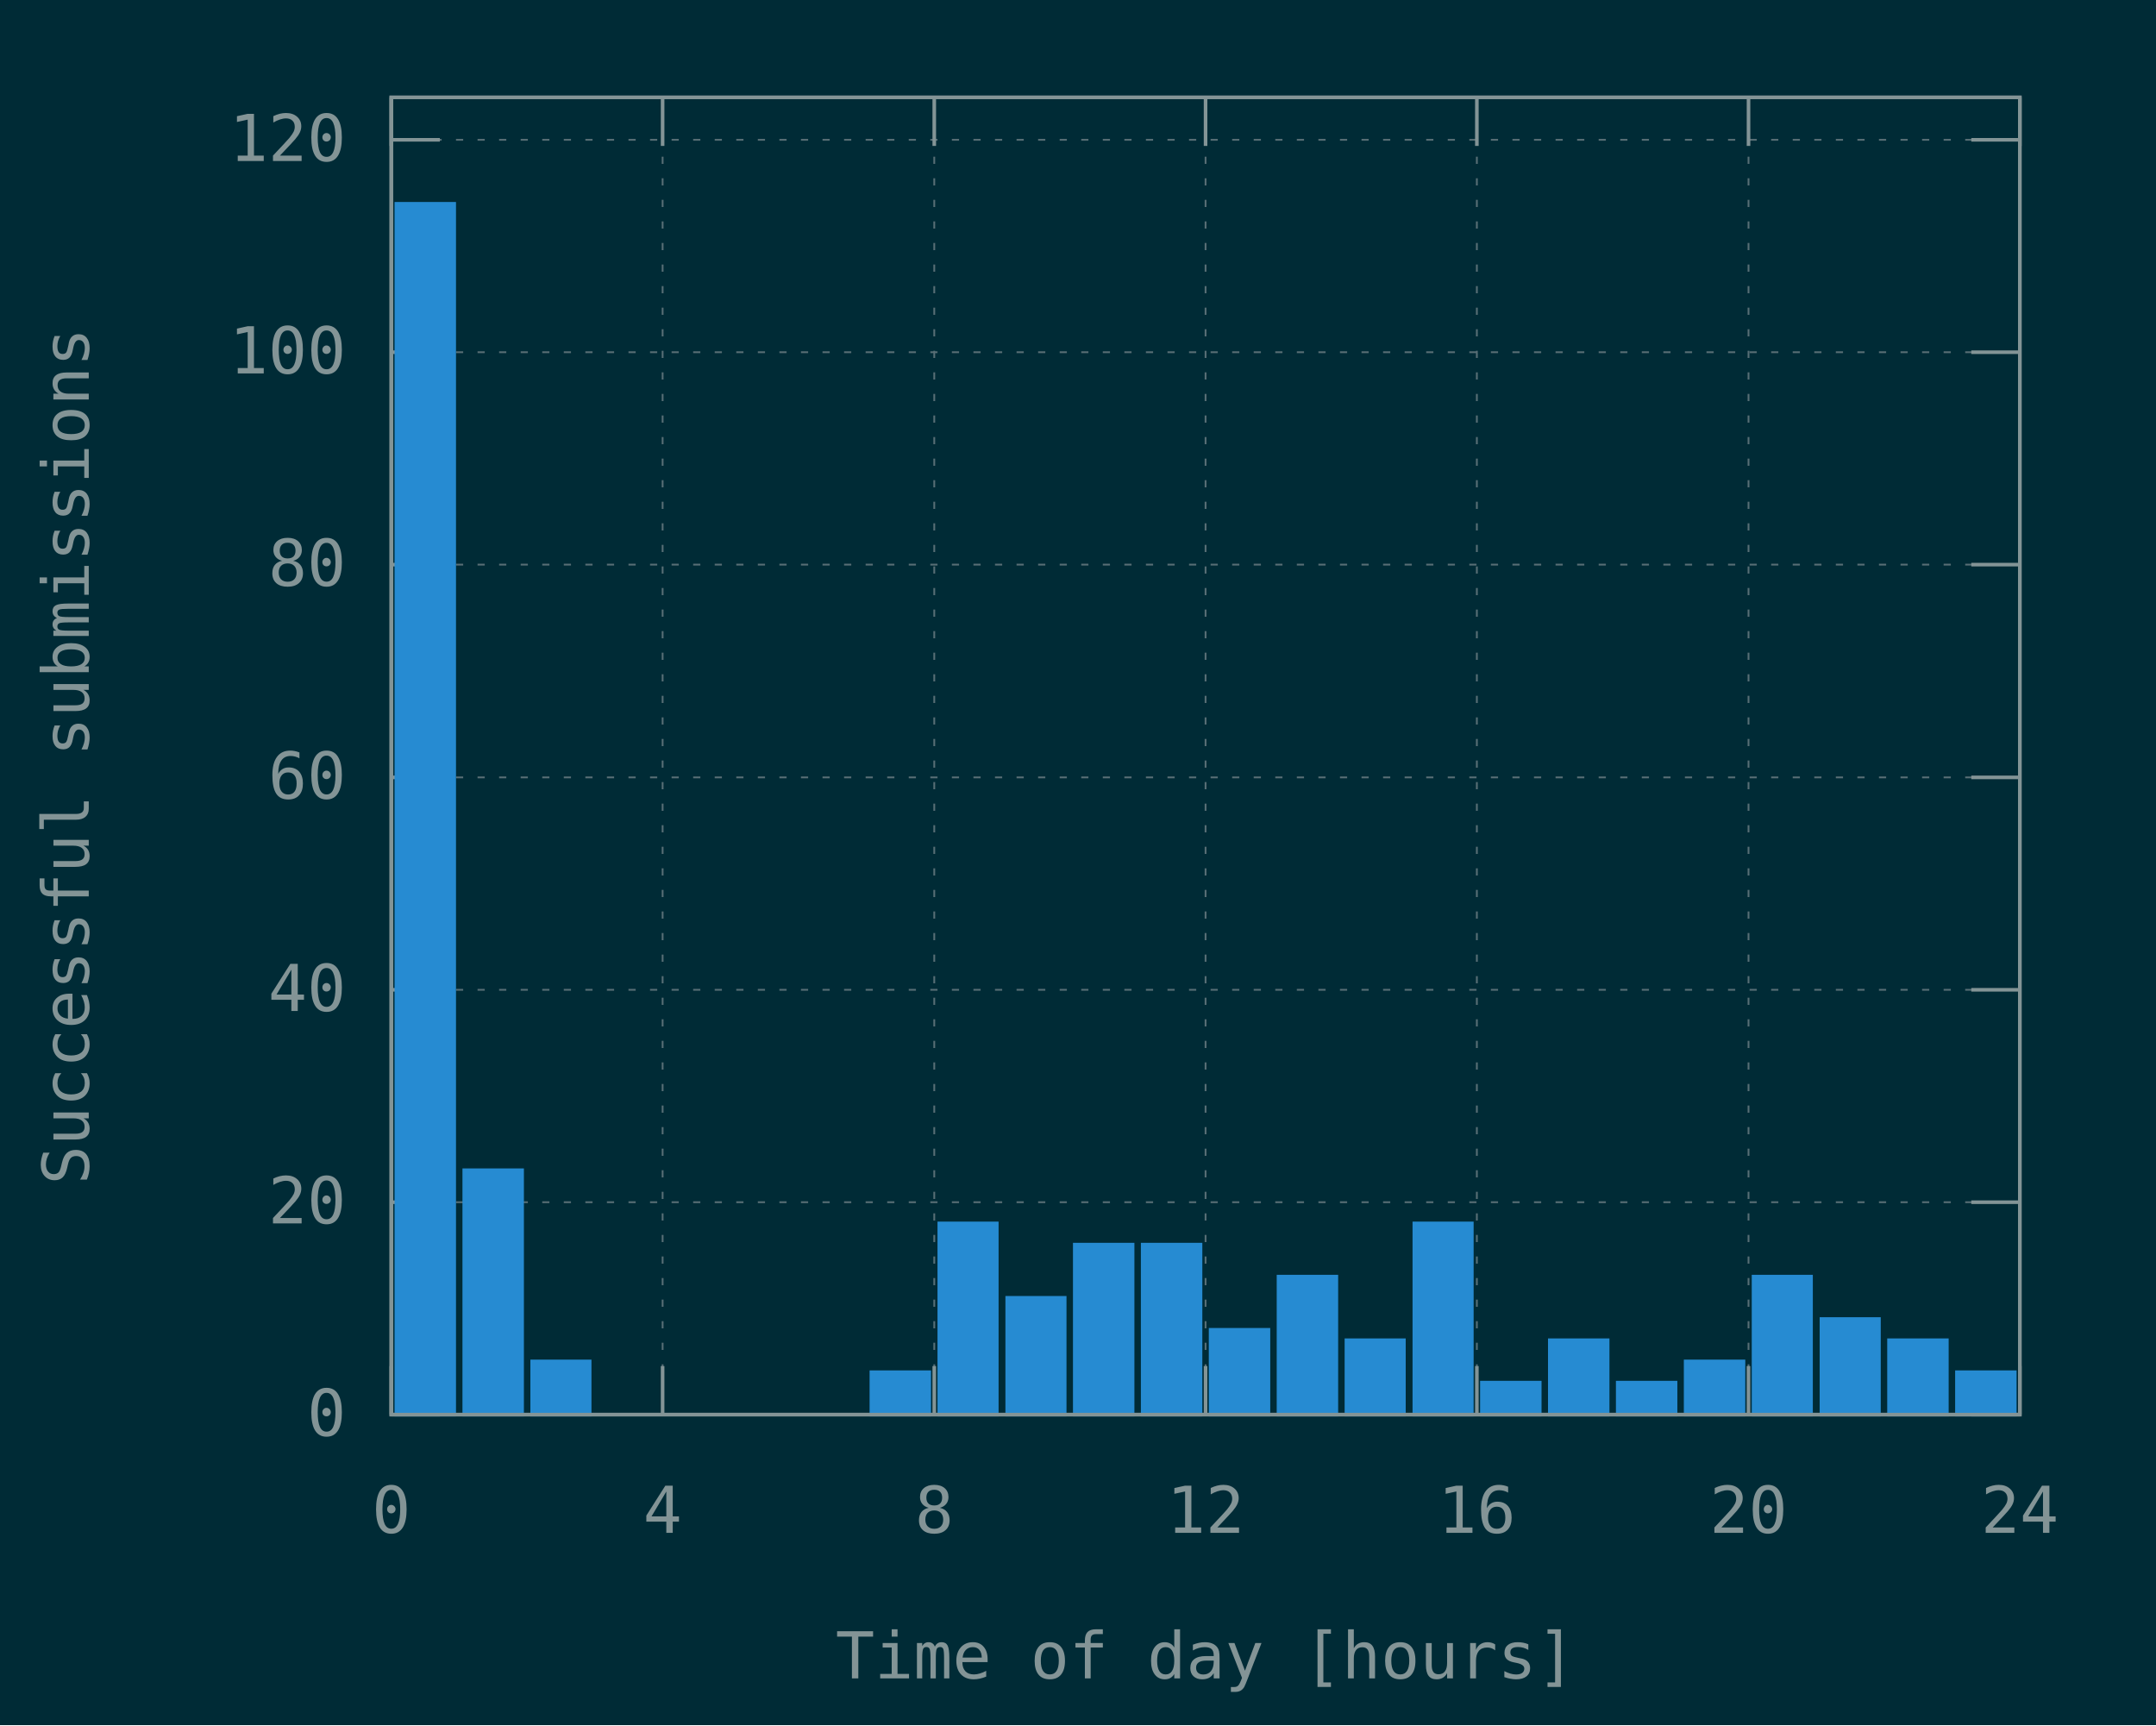
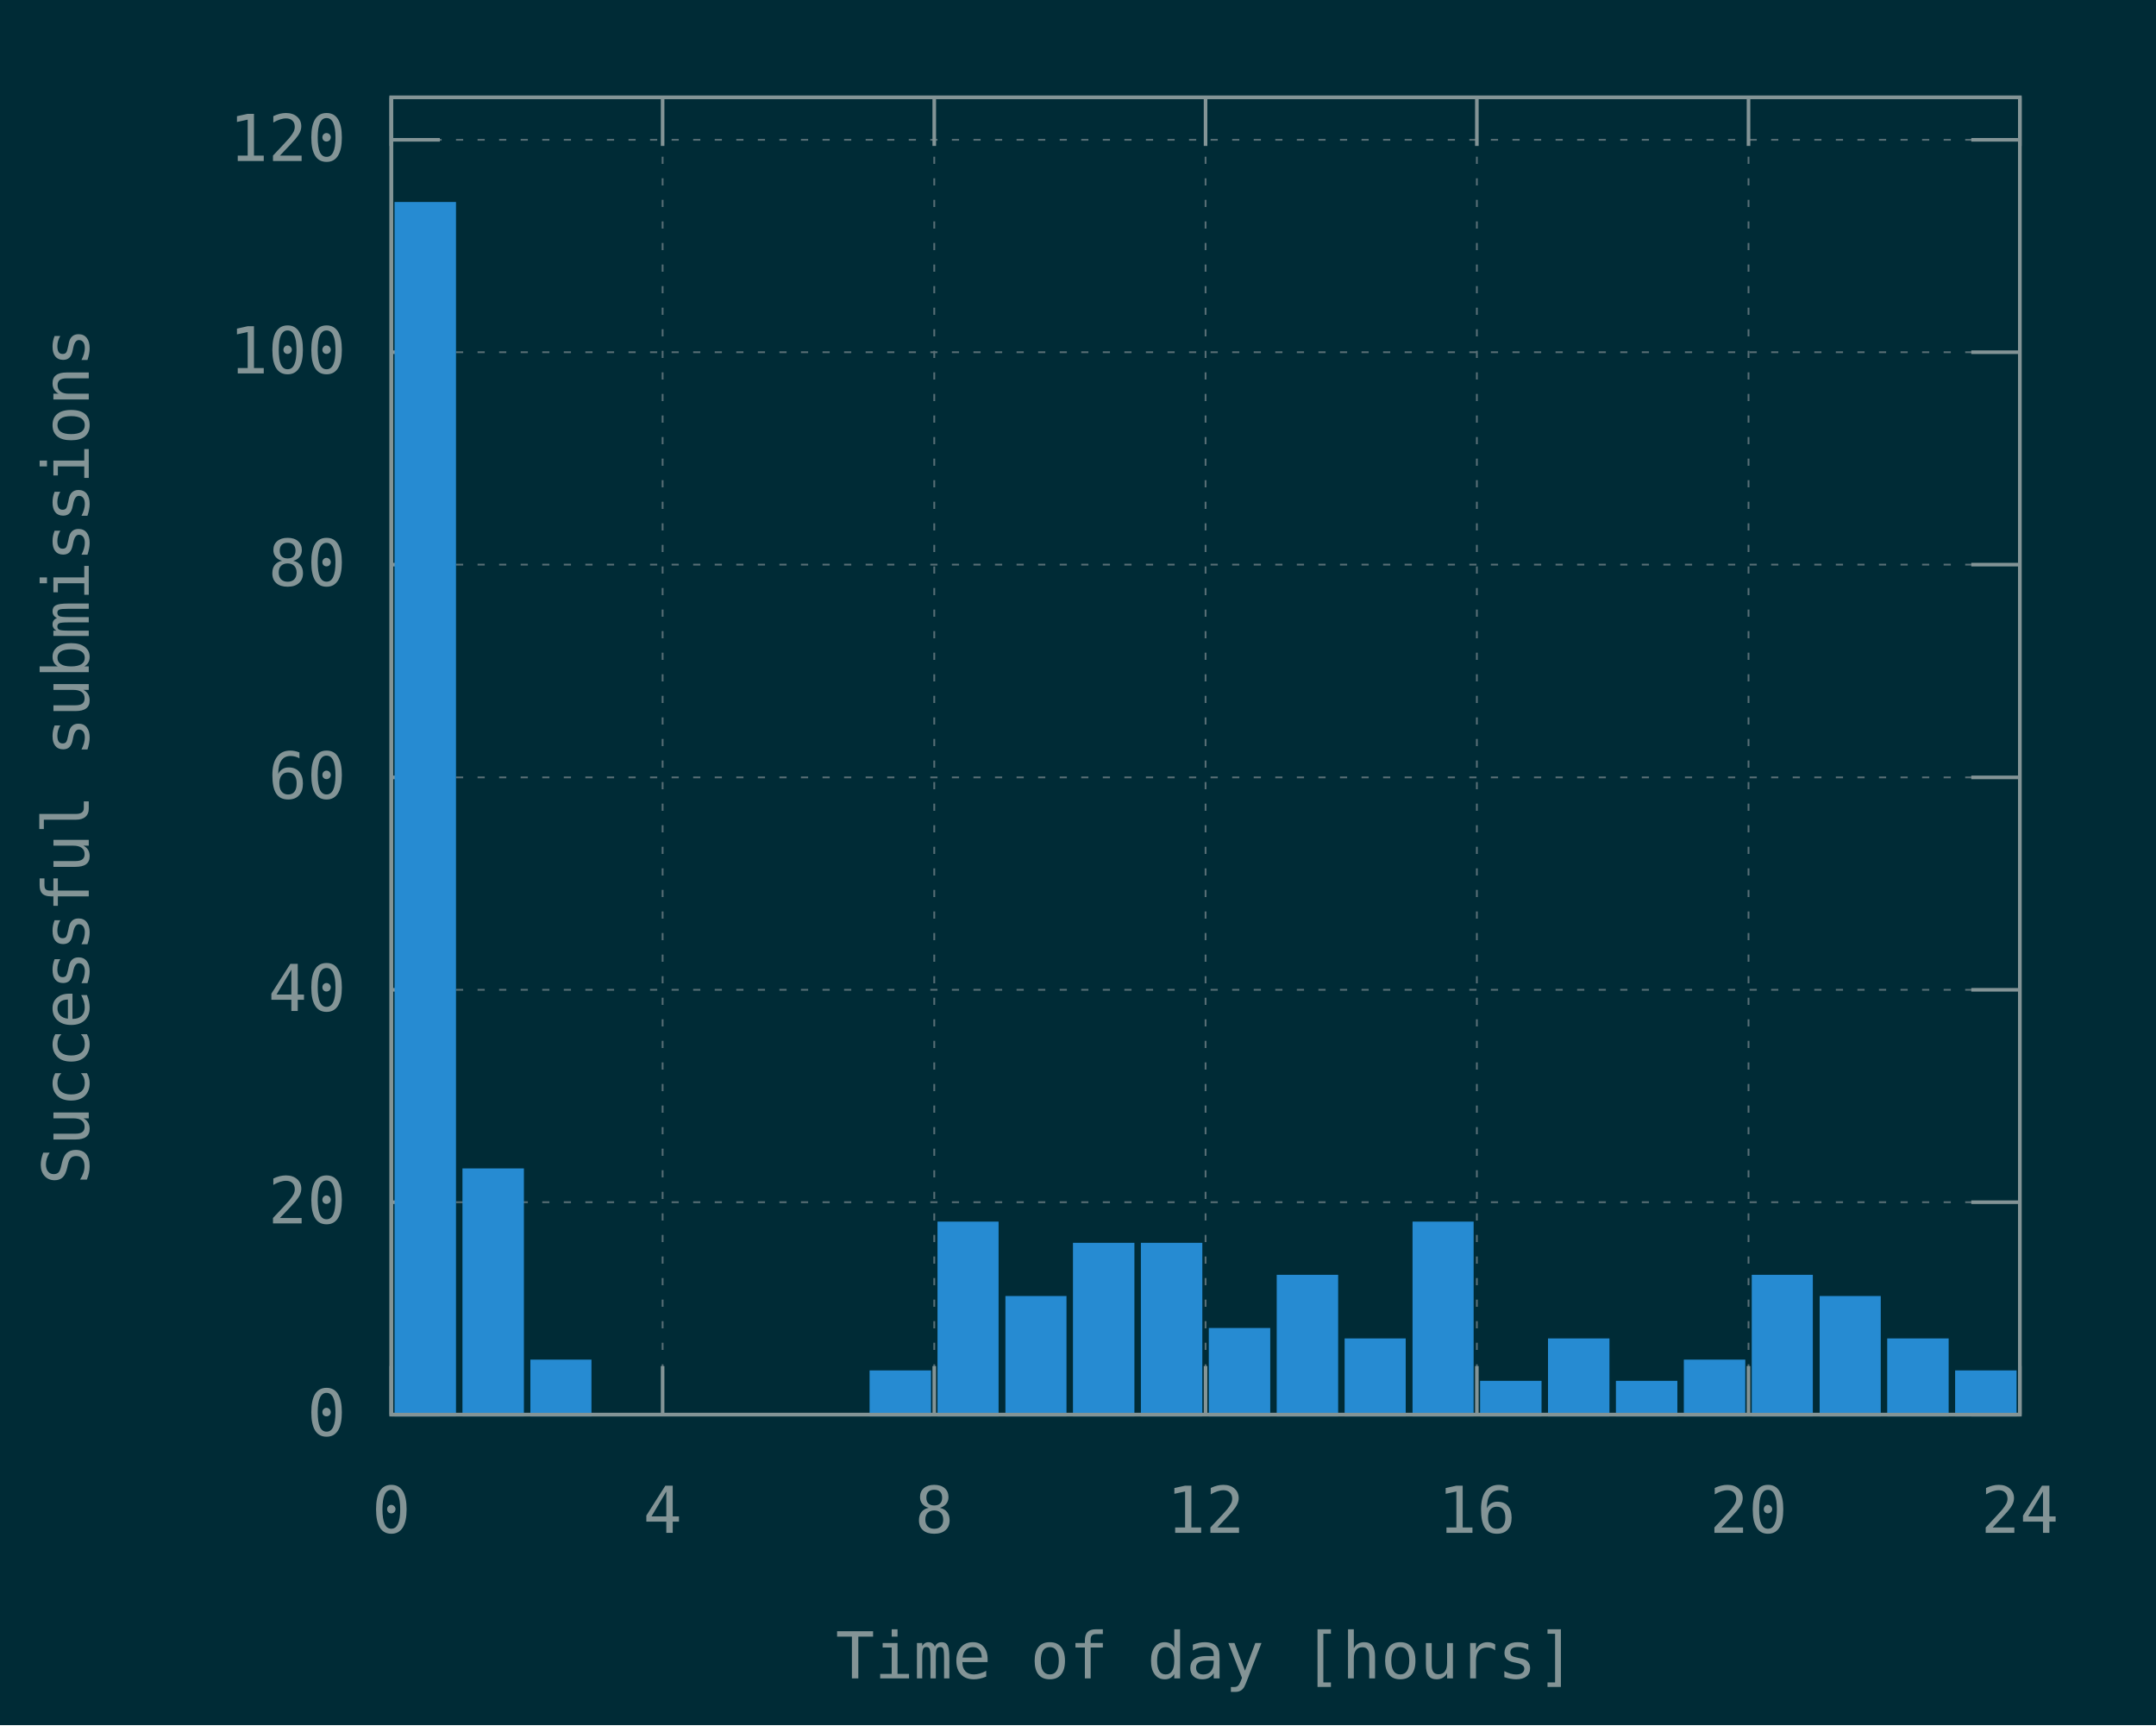
<svg xmlns="http://www.w3.org/2000/svg" xmlns:xlink="http://www.w3.org/1999/xlink" width="600" height="480" viewBox="0 0 600 480">
  <g id="gnuplot_canvas">
    <rect x="0" y="0" width="600" height="480" fill="#002b36" />
    <defs>
      <circle id="gpDot" r="0.5" stroke-width="0.5" stroke="currentColor" />
      <path id="gpPt0" stroke-width="0.148" stroke="currentColor" d="M-1,0 h2 M0,-1 v2" />
      <path id="gpPt1" stroke-width="0.148" stroke="currentColor" d="M-1,-1 L1,1 M1,-1 L-1,1" />
      <path id="gpPt2" stroke-width="0.148" stroke="currentColor" d="M-1,0 L1,0 M0,-1 L0,1 M-1,-1 L1,1 M-1,1 L1,-1" />
      <rect id="gpPt3" stroke-width="0.148" stroke="currentColor" x="-1" y="-1" width="2" height="2" />
      <rect id="gpPt4" stroke-width="0.148" stroke="currentColor" fill="currentColor" x="-1" y="-1" width="2" height="2" />
      <circle id="gpPt5" stroke-width="0.148" stroke="currentColor" cx="0" cy="0" r="1" />
      <use xlink:href="#gpPt5" id="gpPt6" fill="currentColor" stroke="none" />
      <path id="gpPt7" stroke-width="0.148" stroke="currentColor" d="M0,-1.33 L-1.33,0.67 L1.33,0.67 z" />
      <use xlink:href="#gpPt7" id="gpPt8" fill="currentColor" stroke="none" />
      <use xlink:href="#gpPt7" id="gpPt9" stroke="currentColor" transform="rotate(180)" />
      <use xlink:href="#gpPt9" id="gpPt10" fill="currentColor" stroke="none" />
      <use xlink:href="#gpPt3" id="gpPt11" stroke="currentColor" transform="rotate(45)" />
      <use xlink:href="#gpPt11" id="gpPt12" fill="currentColor" stroke="none" />
      <path id="gpPt13" stroke-width="0.148" stroke="currentColor" d="M0,1.330 L1.265,0.411 L0.782,-1.067 L-0.782,-1.076 L-1.265,0.411 z" />
      <use xlink:href="#gpPt13" id="gpPt14" fill="currentColor" stroke="none" />
      <filter id="textbox" filterUnits="objectBoundingBox" x="0" y="0" height="1" width="1">
        <feFlood flood-color="#002B36" flood-opacity="1" result="bgnd" />
        <feComposite in="SourceGraphic" in2="bgnd" operator="atop" />
      </filter>
      <filter id="greybox" filterUnits="objectBoundingBox" x="0" y="0" height="1" width="1">
        <feFlood flood-color="lightgrey" flood-opacity="1" result="grey" />
        <feComposite in="SourceGraphic" in2="grey" operator="atop" />
      </filter>
    </defs>
    <g fill="none" color="#002B36" stroke="currentColor" stroke-width="1.00" stroke-linecap="butt" stroke-linejoin="miter">
</g>
    <g fill="none" color="black" stroke="currentColor" stroke-width="1.00" stroke-linecap="butt" stroke-linejoin="miter">
</g>
    <g fill="none" color="black" stroke="rgb(131, 148, 150)" stroke-width="0.50" stroke-linecap="butt" stroke-linejoin="miter">
</g>
    <g fill="none" color="gray" stroke="currentColor" stroke-width="0.50" stroke-linecap="butt" stroke-linejoin="miter">
      <path stroke="rgb( 88, 110, 117)" stroke-dasharray="2,4" class="gridline" d="M108.9,393.6 L562.1,393.6  " />
    </g>
    <g fill="none" color="gray" stroke="rgb( 88, 110, 117)" stroke-width="1.00" stroke-linecap="butt" stroke-linejoin="miter">
</g>
    <g fill="none" color="black" stroke="currentColor" stroke-width="1.00" stroke-linecap="butt" stroke-linejoin="miter">
      <path stroke="rgb(131, 148, 150)" d="M108.9,393.6 L122.4,393.6 M562.1,393.6 L548.6,393.6  " />
      <g transform="translate(96.3,399.5)" stroke="none" fill="rgb(131,148,150)" font-family="Inconsolata" font-size="18.00" text-anchor="end">
        <text>
          <tspan font-family="Inconsolata"> 0</tspan>
        </text>
      </g>
    </g>
    <g fill="none" color="black" stroke="currentColor" stroke-width="1.00" stroke-linecap="butt" stroke-linejoin="miter">
</g>
    <g fill="none" color="black" stroke="rgb(131, 148, 150)" stroke-width="0.50" stroke-linecap="butt" stroke-linejoin="miter">
</g>
    <g fill="none" color="gray" stroke="currentColor" stroke-width="0.50" stroke-linecap="butt" stroke-linejoin="miter">
      <path stroke="rgb( 88, 110, 117)" stroke-dasharray="2,4" class="gridline" d="M108.9,334.5 L562.1,334.5  " />
    </g>
    <g fill="none" color="gray" stroke="rgb( 88, 110, 117)" stroke-width="1.00" stroke-linecap="butt" stroke-linejoin="miter">
</g>
    <g fill="none" color="black" stroke="currentColor" stroke-width="1.00" stroke-linecap="butt" stroke-linejoin="miter">
      <path stroke="rgb(131, 148, 150)" d="M108.9,334.5 L122.4,334.5 M562.1,334.5 L548.6,334.5  " />
      <g transform="translate(96.3,340.4)" stroke="none" fill="rgb(131,148,150)" font-family="Inconsolata" font-size="18.00" text-anchor="end">
        <text>
          <tspan font-family="Inconsolata"> 20</tspan>
        </text>
      </g>
    </g>
    <g fill="none" color="black" stroke="currentColor" stroke-width="1.00" stroke-linecap="butt" stroke-linejoin="miter">
</g>
    <g fill="none" color="black" stroke="rgb(131, 148, 150)" stroke-width="0.50" stroke-linecap="butt" stroke-linejoin="miter">
</g>
    <g fill="none" color="gray" stroke="currentColor" stroke-width="0.50" stroke-linecap="butt" stroke-linejoin="miter">
      <path stroke="rgb( 88, 110, 117)" stroke-dasharray="2,4" class="gridline" d="M108.9,275.4 L562.1,275.4  " />
    </g>
    <g fill="none" color="gray" stroke="rgb( 88, 110, 117)" stroke-width="1.00" stroke-linecap="butt" stroke-linejoin="miter">
</g>
    <g fill="none" color="black" stroke="currentColor" stroke-width="1.00" stroke-linecap="butt" stroke-linejoin="miter">
      <path stroke="rgb(131, 148, 150)" d="M108.9,275.4 L122.4,275.4 M562.1,275.4 L548.6,275.4  " />
      <g transform="translate(96.3,281.3)" stroke="none" fill="rgb(131,148,150)" font-family="Inconsolata" font-size="18.00" text-anchor="end">
        <text>
          <tspan font-family="Inconsolata"> 40</tspan>
        </text>
      </g>
    </g>
    <g fill="none" color="black" stroke="currentColor" stroke-width="1.00" stroke-linecap="butt" stroke-linejoin="miter">
</g>
    <g fill="none" color="black" stroke="rgb(131, 148, 150)" stroke-width="0.50" stroke-linecap="butt" stroke-linejoin="miter">
</g>
    <g fill="none" color="gray" stroke="currentColor" stroke-width="0.50" stroke-linecap="butt" stroke-linejoin="miter">
      <path stroke="rgb( 88, 110, 117)" stroke-dasharray="2,4" class="gridline" d="M108.9,216.3 L562.1,216.3  " />
    </g>
    <g fill="none" color="gray" stroke="rgb( 88, 110, 117)" stroke-width="1.00" stroke-linecap="butt" stroke-linejoin="miter">
</g>
    <g fill="none" color="black" stroke="currentColor" stroke-width="1.00" stroke-linecap="butt" stroke-linejoin="miter">
      <path stroke="rgb(131, 148, 150)" d="M108.9,216.3 L122.4,216.3 M562.1,216.3 L548.6,216.3  " />
      <g transform="translate(96.3,222.2)" stroke="none" fill="rgb(131,148,150)" font-family="Inconsolata" font-size="18.00" text-anchor="end">
        <text>
          <tspan font-family="Inconsolata"> 60</tspan>
        </text>
      </g>
    </g>
    <g fill="none" color="black" stroke="currentColor" stroke-width="1.00" stroke-linecap="butt" stroke-linejoin="miter">
</g>
    <g fill="none" color="black" stroke="rgb(131, 148, 150)" stroke-width="0.50" stroke-linecap="butt" stroke-linejoin="miter">
</g>
    <g fill="none" color="gray" stroke="currentColor" stroke-width="0.50" stroke-linecap="butt" stroke-linejoin="miter">
      <path stroke="rgb( 88, 110, 117)" stroke-dasharray="2,4" class="gridline" d="M108.9,157.1 L562.1,157.1  " />
    </g>
    <g fill="none" color="gray" stroke="rgb( 88, 110, 117)" stroke-width="1.00" stroke-linecap="butt" stroke-linejoin="miter">
</g>
    <g fill="none" color="black" stroke="currentColor" stroke-width="1.00" stroke-linecap="butt" stroke-linejoin="miter">
      <path stroke="rgb(131, 148, 150)" d="M108.9,157.1 L122.4,157.1 M562.1,157.1 L548.6,157.1  " />
      <g transform="translate(96.3,163.0)" stroke="none" fill="rgb(131,148,150)" font-family="Inconsolata" font-size="18.00" text-anchor="end">
        <text>
          <tspan font-family="Inconsolata"> 80</tspan>
        </text>
      </g>
    </g>
    <g fill="none" color="black" stroke="currentColor" stroke-width="1.00" stroke-linecap="butt" stroke-linejoin="miter">
</g>
    <g fill="none" color="black" stroke="rgb(131, 148, 150)" stroke-width="0.50" stroke-linecap="butt" stroke-linejoin="miter">
</g>
    <g fill="none" color="gray" stroke="currentColor" stroke-width="0.50" stroke-linecap="butt" stroke-linejoin="miter">
      <path stroke="rgb( 88, 110, 117)" stroke-dasharray="2,4" class="gridline" d="M108.9,98.0 L562.1,98.0  " />
    </g>
    <g fill="none" color="gray" stroke="rgb( 88, 110, 117)" stroke-width="1.00" stroke-linecap="butt" stroke-linejoin="miter">
</g>
    <g fill="none" color="black" stroke="currentColor" stroke-width="1.00" stroke-linecap="butt" stroke-linejoin="miter">
      <path stroke="rgb(131, 148, 150)" d="M108.9,98.0 L122.4,98.0 M562.1,98.0 L548.6,98.0  " />
      <g transform="translate(96.3,103.9)" stroke="none" fill="rgb(131,148,150)" font-family="Inconsolata" font-size="18.00" text-anchor="end">
        <text>
          <tspan font-family="Inconsolata"> 100</tspan>
        </text>
      </g>
    </g>
    <g fill="none" color="black" stroke="currentColor" stroke-width="1.00" stroke-linecap="butt" stroke-linejoin="miter">
</g>
    <g fill="none" color="black" stroke="rgb(131, 148, 150)" stroke-width="0.50" stroke-linecap="butt" stroke-linejoin="miter">
</g>
    <g fill="none" color="gray" stroke="currentColor" stroke-width="0.50" stroke-linecap="butt" stroke-linejoin="miter">
      <path stroke="rgb( 88, 110, 117)" stroke-dasharray="2,4" class="gridline" d="M108.9,38.9 L562.1,38.9  " />
    </g>
    <g fill="none" color="gray" stroke="rgb( 88, 110, 117)" stroke-width="1.00" stroke-linecap="butt" stroke-linejoin="miter">
</g>
    <g fill="none" color="black" stroke="currentColor" stroke-width="1.00" stroke-linecap="butt" stroke-linejoin="miter">
      <path stroke="rgb(131, 148, 150)" d="M108.9,38.9 L122.4,38.9 M562.1,38.9 L548.6,38.9  " />
      <g transform="translate(96.3,44.8)" stroke="none" fill="rgb(131,148,150)" font-family="Inconsolata" font-size="18.00" text-anchor="end">
        <text>
          <tspan font-family="Inconsolata"> 120</tspan>
        </text>
      </g>
    </g>
    <g fill="none" color="black" stroke="currentColor" stroke-width="1.00" stroke-linecap="butt" stroke-linejoin="miter">
</g>
    <g fill="none" color="black" stroke="rgb(131, 148, 150)" stroke-width="0.50" stroke-linecap="butt" stroke-linejoin="miter">
</g>
    <g fill="none" color="gray" stroke="currentColor" stroke-width="0.50" stroke-linecap="butt" stroke-linejoin="miter">
      <path stroke="rgb( 88, 110, 117)" stroke-dasharray="2,4" class="gridline" d="M108.9,393.6 L108.9,27.1  " />
    </g>
    <g fill="none" color="gray" stroke="rgb( 88, 110, 117)" stroke-width="1.00" stroke-linecap="butt" stroke-linejoin="miter">
</g>
    <g fill="none" color="black" stroke="currentColor" stroke-width="1.00" stroke-linecap="butt" stroke-linejoin="miter">
      <path stroke="rgb(131, 148, 150)" d="M108.9,393.6 L108.9,380.1 M108.9,27.1 L108.9,40.6  " />
      <g transform="translate(108.9,426.5)" stroke="none" fill="rgb(131,148,150)" font-family="Inconsolata" font-size="18.00" text-anchor="middle">
        <text>
          <tspan font-family="Inconsolata"> 0</tspan>
        </text>
      </g>
    </g>
    <g fill="none" color="black" stroke="currentColor" stroke-width="1.00" stroke-linecap="butt" stroke-linejoin="miter">
</g>
    <g fill="none" color="black" stroke="rgb(131, 148, 150)" stroke-width="0.50" stroke-linecap="butt" stroke-linejoin="miter">
</g>
    <g fill="none" color="gray" stroke="currentColor" stroke-width="0.50" stroke-linecap="butt" stroke-linejoin="miter">
      <path stroke="rgb( 88, 110, 117)" stroke-dasharray="2,4" class="gridline" d="M184.4,393.6 L184.4,27.1  " />
    </g>
    <g fill="none" color="gray" stroke="rgb( 88, 110, 117)" stroke-width="1.00" stroke-linecap="butt" stroke-linejoin="miter">
</g>
    <g fill="none" color="black" stroke="currentColor" stroke-width="1.00" stroke-linecap="butt" stroke-linejoin="miter">
      <path stroke="rgb(131, 148, 150)" d="M184.4,393.6 L184.4,380.1 M184.4,27.1 L184.4,40.6  " />
      <g transform="translate(184.4,426.5)" stroke="none" fill="rgb(131,148,150)" font-family="Inconsolata" font-size="18.00" text-anchor="middle">
        <text>
          <tspan font-family="Inconsolata"> 4</tspan>
        </text>
      </g>
    </g>
    <g fill="none" color="black" stroke="currentColor" stroke-width="1.00" stroke-linecap="butt" stroke-linejoin="miter">
</g>
    <g fill="none" color="black" stroke="rgb(131, 148, 150)" stroke-width="0.50" stroke-linecap="butt" stroke-linejoin="miter">
</g>
    <g fill="none" color="gray" stroke="currentColor" stroke-width="0.50" stroke-linecap="butt" stroke-linejoin="miter">
      <path stroke="rgb( 88, 110, 117)" stroke-dasharray="2,4" class="gridline" d="M260.0,393.6 L260.0,27.1  " />
    </g>
    <g fill="none" color="gray" stroke="rgb( 88, 110, 117)" stroke-width="1.00" stroke-linecap="butt" stroke-linejoin="miter">
</g>
    <g fill="none" color="black" stroke="currentColor" stroke-width="1.00" stroke-linecap="butt" stroke-linejoin="miter">
      <path stroke="rgb(131, 148, 150)" d="M260.0,393.6 L260.0,380.1 M260.0,27.1 L260.0,40.6  " />
      <g transform="translate(260.0,426.5)" stroke="none" fill="rgb(131,148,150)" font-family="Inconsolata" font-size="18.00" text-anchor="middle">
        <text>
          <tspan font-family="Inconsolata"> 8</tspan>
        </text>
      </g>
    </g>
    <g fill="none" color="black" stroke="currentColor" stroke-width="1.00" stroke-linecap="butt" stroke-linejoin="miter">
</g>
    <g fill="none" color="black" stroke="rgb(131, 148, 150)" stroke-width="0.50" stroke-linecap="butt" stroke-linejoin="miter">
</g>
    <g fill="none" color="gray" stroke="currentColor" stroke-width="0.50" stroke-linecap="butt" stroke-linejoin="miter">
      <path stroke="rgb( 88, 110, 117)" stroke-dasharray="2,4" class="gridline" d="M335.5,393.6 L335.5,27.1  " />
    </g>
    <g fill="none" color="gray" stroke="rgb( 88, 110, 117)" stroke-width="1.00" stroke-linecap="butt" stroke-linejoin="miter">
</g>
    <g fill="none" color="black" stroke="currentColor" stroke-width="1.00" stroke-linecap="butt" stroke-linejoin="miter">
      <path stroke="rgb(131, 148, 150)" d="M335.5,393.6 L335.5,380.1 M335.5,27.1 L335.5,40.6  " />
      <g transform="translate(335.5,426.5)" stroke="none" fill="rgb(131,148,150)" font-family="Inconsolata" font-size="18.00" text-anchor="middle">
        <text>
          <tspan font-family="Inconsolata"> 12</tspan>
        </text>
      </g>
    </g>
    <g fill="none" color="black" stroke="currentColor" stroke-width="1.00" stroke-linecap="butt" stroke-linejoin="miter">
</g>
    <g fill="none" color="black" stroke="rgb(131, 148, 150)" stroke-width="0.50" stroke-linecap="butt" stroke-linejoin="miter">
</g>
    <g fill="none" color="gray" stroke="currentColor" stroke-width="0.50" stroke-linecap="butt" stroke-linejoin="miter">
      <path stroke="rgb( 88, 110, 117)" stroke-dasharray="2,4" class="gridline" d="M411.0,393.6 L411.0,27.1  " />
    </g>
    <g fill="none" color="gray" stroke="rgb( 88, 110, 117)" stroke-width="1.00" stroke-linecap="butt" stroke-linejoin="miter">
</g>
    <g fill="none" color="black" stroke="currentColor" stroke-width="1.00" stroke-linecap="butt" stroke-linejoin="miter">
      <path stroke="rgb(131, 148, 150)" d="M411.0,393.6 L411.0,380.1 M411.0,27.1 L411.0,40.6  " />
      <g transform="translate(411.0,426.5)" stroke="none" fill="rgb(131,148,150)" font-family="Inconsolata" font-size="18.00" text-anchor="middle">
        <text>
          <tspan font-family="Inconsolata"> 16</tspan>
        </text>
      </g>
    </g>
    <g fill="none" color="black" stroke="currentColor" stroke-width="1.00" stroke-linecap="butt" stroke-linejoin="miter">
</g>
    <g fill="none" color="black" stroke="rgb(131, 148, 150)" stroke-width="0.50" stroke-linecap="butt" stroke-linejoin="miter">
</g>
    <g fill="none" color="gray" stroke="currentColor" stroke-width="0.50" stroke-linecap="butt" stroke-linejoin="miter">
      <path stroke="rgb( 88, 110, 117)" stroke-dasharray="2,4" class="gridline" d="M486.6,393.6 L486.6,40.6 L486.6,27.1  " />
    </g>
    <g fill="none" color="gray" stroke="rgb( 88, 110, 117)" stroke-width="1.00" stroke-linecap="butt" stroke-linejoin="miter">
</g>
    <g fill="none" color="black" stroke="currentColor" stroke-width="1.00" stroke-linecap="butt" stroke-linejoin="miter">
      <path stroke="rgb(131, 148, 150)" d="M486.6,393.6 L486.6,380.1 M486.6,27.1 L486.6,40.6  " />
      <g transform="translate(486.6,426.5)" stroke="none" fill="rgb(131,148,150)" font-family="Inconsolata" font-size="18.00" text-anchor="middle">
        <text>
          <tspan font-family="Inconsolata"> 20</tspan>
        </text>
      </g>
    </g>
    <g fill="none" color="black" stroke="currentColor" stroke-width="1.00" stroke-linecap="butt" stroke-linejoin="miter">
</g>
    <g fill="none" color="black" stroke="rgb(131, 148, 150)" stroke-width="0.50" stroke-linecap="butt" stroke-linejoin="miter">
</g>
    <g fill="none" color="gray" stroke="currentColor" stroke-width="0.50" stroke-linecap="butt" stroke-linejoin="miter">
      <path stroke="rgb( 88, 110, 117)" stroke-dasharray="2,4" class="gridline" d="M562.1,393.6 L562.1,27.1  " />
    </g>
    <g fill="none" color="gray" stroke="rgb( 88, 110, 117)" stroke-width="1.00" stroke-linecap="butt" stroke-linejoin="miter">
</g>
    <g fill="none" color="black" stroke="currentColor" stroke-width="1.00" stroke-linecap="butt" stroke-linejoin="miter">
      <path stroke="rgb(131, 148, 150)" d="M562.1,393.6 L562.1,380.1 M562.1,27.1 L562.1,40.6  " />
      <g transform="translate(562.1,426.5)" stroke="none" fill="rgb(131,148,150)" font-family="Inconsolata" font-size="18.00" text-anchor="middle">
        <text>
          <tspan font-family="Inconsolata"> 24</tspan>
        </text>
      </g>
    </g>
    <g fill="none" color="black" stroke="currentColor" stroke-width="1.00" stroke-linecap="butt" stroke-linejoin="miter">
</g>
    <g fill="none" color="black" stroke="currentColor" stroke-width="1.00" stroke-linecap="butt" stroke-linejoin="miter">
      <path stroke="rgb(131, 148, 150)" d="M108.9,27.1 L108.9,393.6 L562.1,393.6 L562.1,27.1 L108.9,27.1 Z  " />
    </g>
    <g fill="none" color="black" stroke="currentColor" stroke-width="1.00" stroke-linecap="butt" stroke-linejoin="miter">
      <g transform="translate(24.7,210.4) rotate(270)" stroke="none" fill="rgb(131,148,150)" font-family="Inconsolata" font-size="18.00" text-anchor="middle">
        <text>
          <tspan font-family="Inconsolata">Successful submissions</tspan>
        </text>
      </g>
    </g>
    <g fill="none" color="black" stroke="currentColor" stroke-width="1.00" stroke-linecap="butt" stroke-linejoin="miter">
      <g transform="translate(335.5,467.0)" stroke="none" fill="rgb(131,148,150)" font-family="Inconsolata" font-size="18.00" text-anchor="middle">
        <text>
          <tspan font-family="Inconsolata">Time of day [hours]</tspan>
        </text>
      </g>
    </g>
    <g fill="none" color="black" stroke="currentColor" stroke-width="1.00" stroke-linecap="butt" stroke-linejoin="miter">
</g>
    <g id="gnuplot_plot_1">
      <g fill="none" color="black" stroke="currentColor" stroke-width="1.00" stroke-linecap="butt" stroke-linejoin="miter">
        <g stroke="none" shape-rendering="crispEdges">
          <polygon fill="rgb( 38, 139, 210)" points="110.3,393.6 126.5,393.6 126.5,56.6 110.3,56.6 " />
        </g>
        <path stroke="rgb( 38, 139, 210)" d="M110.3,393.6 L110.3,56.7 L126.4,56.7 L126.4,393.6 L110.3,393.6 Z  " />
        <g stroke="none" shape-rendering="crispEdges">
          <polygon fill="rgb( 38, 139, 210)" points="129.2,393.6 145.4,393.6 145.4,325.5 129.2,325.5 " />
        </g>
        <path stroke="rgb( 38, 139, 210)" d="M129.2,393.6 L129.2,325.6 L145.3,325.6 L145.3,393.6 L129.2,393.6 Z  " />
        <g stroke="none" shape-rendering="crispEdges">
          <polygon fill="rgb( 38, 139, 210)" points="148.1,393.6 164.2,393.6 164.2,378.7 148.1,378.7 " />
        </g>
        <path stroke="rgb( 38, 139, 210)" d="M148.1,393.6 L148.1,378.8 L164.1,378.8 L164.1,393.6 L148.1,393.6 Z  " />
        <g stroke="none" shape-rendering="crispEdges">
          <polygon fill="rgb( 38, 139, 210)" points="242.5,393.6 258.7,393.6 258.7,381.7 242.5,381.7 " />
        </g>
        <path stroke="rgb( 38, 139, 210)" d="M242.5,393.6 L242.5,381.8 L258.6,381.8 L258.6,393.6 L242.5,393.6 Z  " />
        <g stroke="none" shape-rendering="crispEdges">
          <polygon fill="rgb( 38, 139, 210)" points="261.4,393.6 277.5,393.6 277.5,340.3 261.4,340.3 " />
        </g>
        <path stroke="rgb( 38, 139, 210)" d="M261.4,393.6 L261.4,340.4 L277.4,340.4 L277.4,393.6 L261.4,393.6 Z  " />
        <g stroke="none" shape-rendering="crispEdges">
          <polygon fill="rgb( 38, 139, 210)" points="280.3,393.6 296.4,393.6 296.4,361.0 280.3,361.0 " />
        </g>
        <path stroke="rgb( 38, 139, 210)" d="M280.3,393.6 L280.3,361.1 L296.3,361.1 L296.3,393.6 L280.3,393.6 Z  " />
        <g stroke="none" shape-rendering="crispEdges">
          <polygon fill="rgb( 38, 139, 210)" points="299.1,393.6 315.3,393.6 315.3,346.2 299.1,346.2 " />
        </g>
        <path stroke="rgb( 38, 139, 210)" d="M299.1,393.6 L299.1,346.3 L315.2,346.3 L315.2,393.6 L299.1,393.6 Z  " />
        <g stroke="none" shape-rendering="crispEdges">
          <polygon fill="rgb( 38, 139, 210)" points="318.0,393.6 334.2,393.6 334.2,346.2 318.0,346.2 " />
        </g>
        <path stroke="rgb( 38, 139, 210)" d="M318.0,393.6 L318.0,346.3 L334.1,346.3 L334.1,393.6 L318.0,393.6 Z  " />
        <g stroke="none" shape-rendering="crispEdges">
          <polygon fill="rgb( 38, 139, 210)" points="336.9,393.6 353.1,393.6 353.1,369.9 336.9,369.9 " />
        </g>
        <path stroke="rgb( 38, 139, 210)" d="M336.9,393.6 L336.9,370.0 L353.0,370.0 L353.0,393.6 L336.9,393.6 Z  " />
        <g stroke="none" shape-rendering="crispEdges">
          <polygon fill="rgb( 38, 139, 210)" points="355.8,393.6 372.0,393.6 372.0,355.1 355.8,355.1 " />
        </g>
        <path stroke="rgb( 38, 139, 210)" d="M355.8,393.6 L355.8,355.2 L371.9,355.2 L371.9,393.6 L355.8,393.6 Z  " />
        <g stroke="none" shape-rendering="crispEdges">
          <polygon fill="rgb( 38, 139, 210)" points="374.7,393.6 390.8,393.6 390.8,372.8 374.7,372.8 " />
        </g>
        <path stroke="rgb( 38, 139, 210)" d="M374.7,393.6 L374.7,372.9 L390.7,372.9 L390.7,393.6 L374.7,393.6 Z  " />
        <g stroke="none" shape-rendering="crispEdges">
          <polygon fill="rgb( 38, 139, 210)" points="393.6,393.6 409.7,393.6 409.7,340.3 393.6,340.3 " />
        </g>
        <path stroke="rgb( 38, 139, 210)" d="M393.6,393.6 L393.6,340.4 L409.6,340.4 L409.6,393.6 L393.6,393.6 Z  " />
        <g stroke="none" shape-rendering="crispEdges">
          <polygon fill="rgb( 38, 139, 210)" points="412.4,393.6 428.6,393.6 428.6,384.6 412.4,384.6 " />
        </g>
        <path stroke="rgb( 38, 139, 210)" d="M412.4,393.6 L412.4,384.7 L428.5,384.7 L428.5,393.6 L412.4,393.6 Z  " />
        <g stroke="none" shape-rendering="crispEdges">
          <polygon fill="rgb( 38, 139, 210)" points="431.3,393.6 447.5,393.6 447.5,372.8 431.3,372.8 " />
        </g>
        <path stroke="rgb( 38, 139, 210)" d="M431.3,393.6 L431.3,372.9 L447.4,372.9 L447.4,393.6 L431.3,393.6 Z  " />
        <g stroke="none" shape-rendering="crispEdges">
          <polygon fill="rgb( 38, 139, 210)" points="450.2,393.6 466.4,393.6 466.4,384.6 450.2,384.6 " />
        </g>
        <path stroke="rgb( 38, 139, 210)" d="M450.2,393.6 L450.2,384.7 L466.3,384.7 L466.3,393.6 L450.2,393.6 Z  " />
        <g stroke="none" shape-rendering="crispEdges">
          <polygon fill="rgb( 38, 139, 210)" points="469.1,393.6 485.3,393.6 485.3,378.7 469.1,378.7 " />
        </g>
        <path stroke="rgb( 38, 139, 210)" d="M469.1,393.6 L469.1,378.8 L485.2,378.8 L485.2,393.6 L469.1,393.6 Z  " />
        <g stroke="none" shape-rendering="crispEdges">
          <polygon fill="rgb( 38, 139, 210)" points="488.0,393.6 504.1,393.6 504.1,355.1 488.0,355.1 " />
        </g>
        <path stroke="rgb( 38, 139, 210)" d="M488.0,393.6 L488.0,355.2 L504.0,355.2 L504.0,393.6 L488.0,393.6 Z  " />
        <g stroke="none" shape-rendering="crispEdges">
-           <polygon fill="rgb( 38, 139, 210)" points="506.9,393.6 523.0,393.6 523.0,366.9 506.9,366.9 " />
-         </g>
-         <path stroke="rgb( 38, 139, 210)" d="M506.9,393.6 L506.9,367.0 L522.9,367.0 L522.9,393.6 L506.9,393.6 Z  " />
+           <polygon fill="rgb( 38, 139, 210)" points="506.9,393.6 523.0,393.6 523.0,361.0 506.9,361.0 " />
+         </g>
+         <path stroke="rgb( 38, 139, 210)" d="M506.9,393.6 L506.9,361.1 L522.9,361.1 L522.9,393.6 L506.9,393.6 Z  " />
        <g stroke="none" shape-rendering="crispEdges">
          <polygon fill="rgb( 38, 139, 210)" points="525.7,393.6 541.9,393.6 541.9,372.8 525.7,372.8 " />
        </g>
        <path stroke="rgb( 38, 139, 210)" d="M525.7,393.6 L525.7,372.9 L541.8,372.9 L541.8,393.6 L525.7,393.6 Z  " />
        <g stroke="none" shape-rendering="crispEdges">
          <polygon fill="rgb( 38, 139, 210)" points="544.6,393.6 560.8,393.6 560.8,381.7 544.6,381.7 " />
        </g>
        <path stroke="rgb( 38, 139, 210)" d="M544.6,393.6 L544.6,381.8 L560.7,381.8 L560.7,393.6 L544.6,393.6 Z  " />
      </g>
    </g>
    <g fill="none" color="#002B36" stroke="rgb( 38, 139, 210)" stroke-width="2.00" stroke-linecap="butt" stroke-linejoin="miter">
</g>
    <g fill="none" color="black" stroke="currentColor" stroke-width="2.00" stroke-linecap="butt" stroke-linejoin="miter">
</g>
    <g fill="none" color="black" stroke="black" stroke-width="1.00" stroke-linecap="butt" stroke-linejoin="miter">
</g>
    <g fill="none" color="black" stroke="currentColor" stroke-width="1.00" stroke-linecap="butt" stroke-linejoin="miter">
      <path stroke="rgb(131, 148, 150)" d="M108.9,27.1 L108.9,393.6 L562.1,393.6 L562.1,27.1 L108.9,27.1 Z  " />
    </g>
    <g fill="none" color="black" stroke="currentColor" stroke-width="1.00" stroke-linecap="butt" stroke-linejoin="miter">
</g>
  </g>
</svg>
